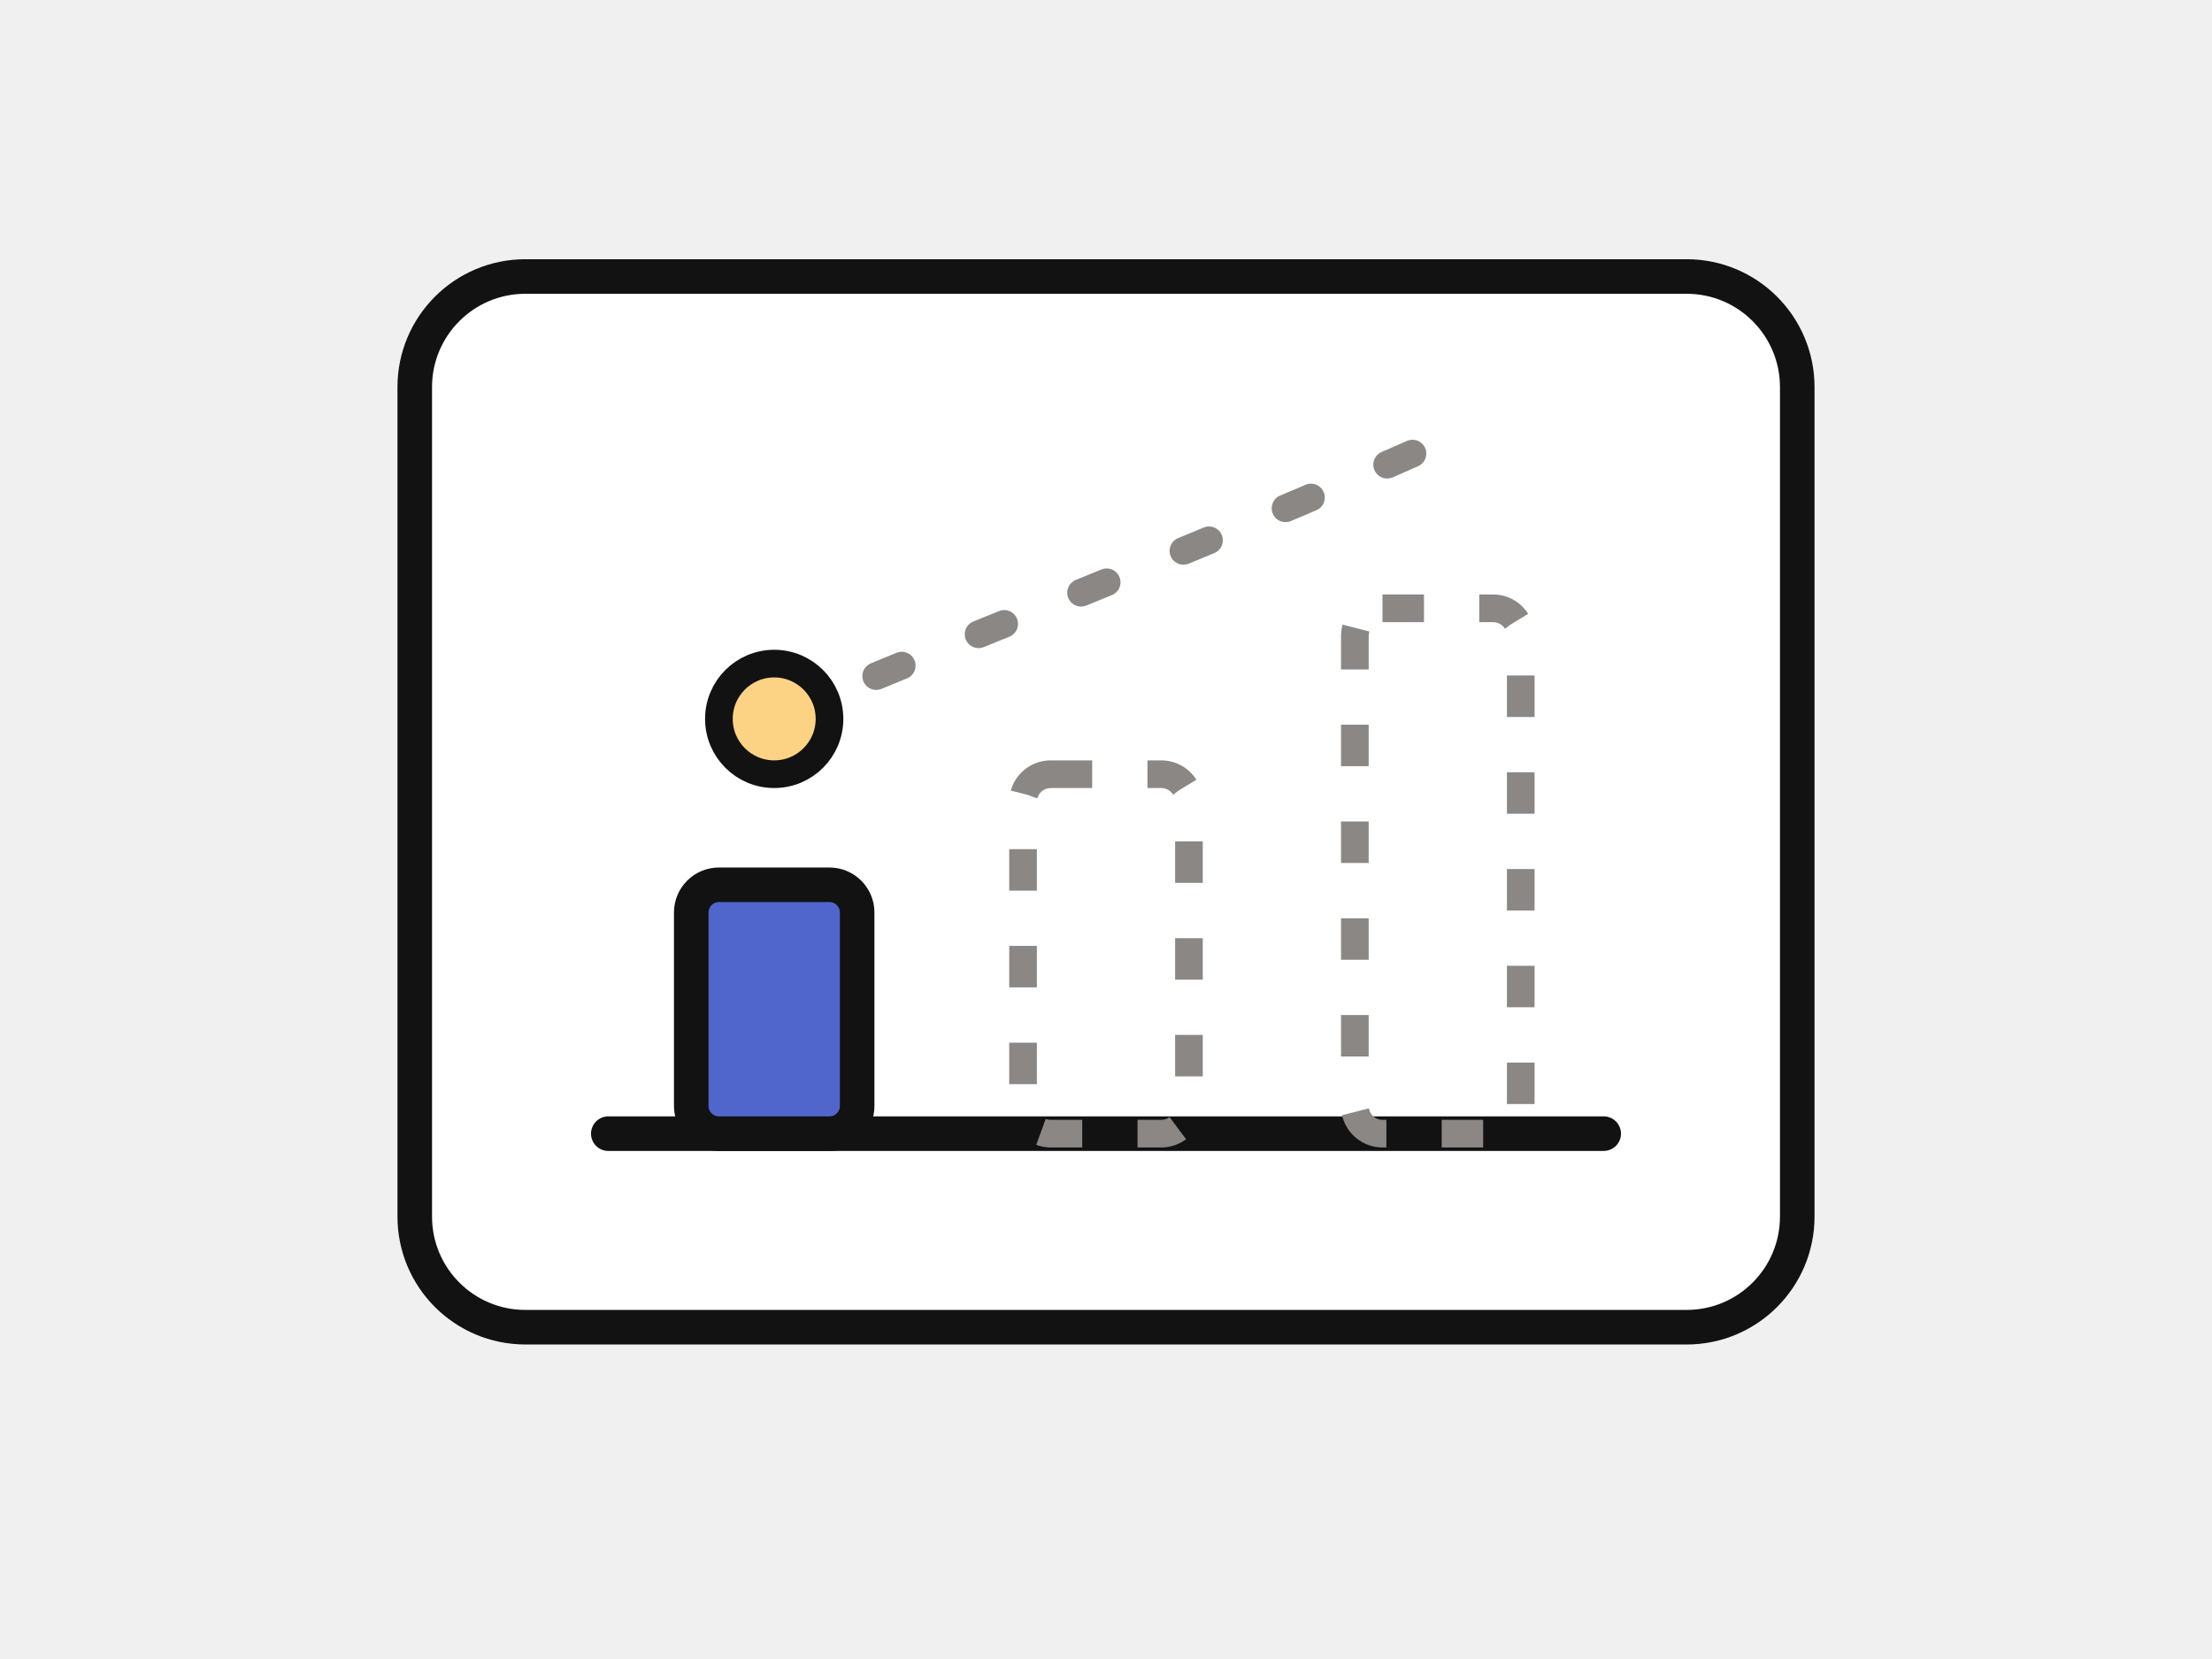
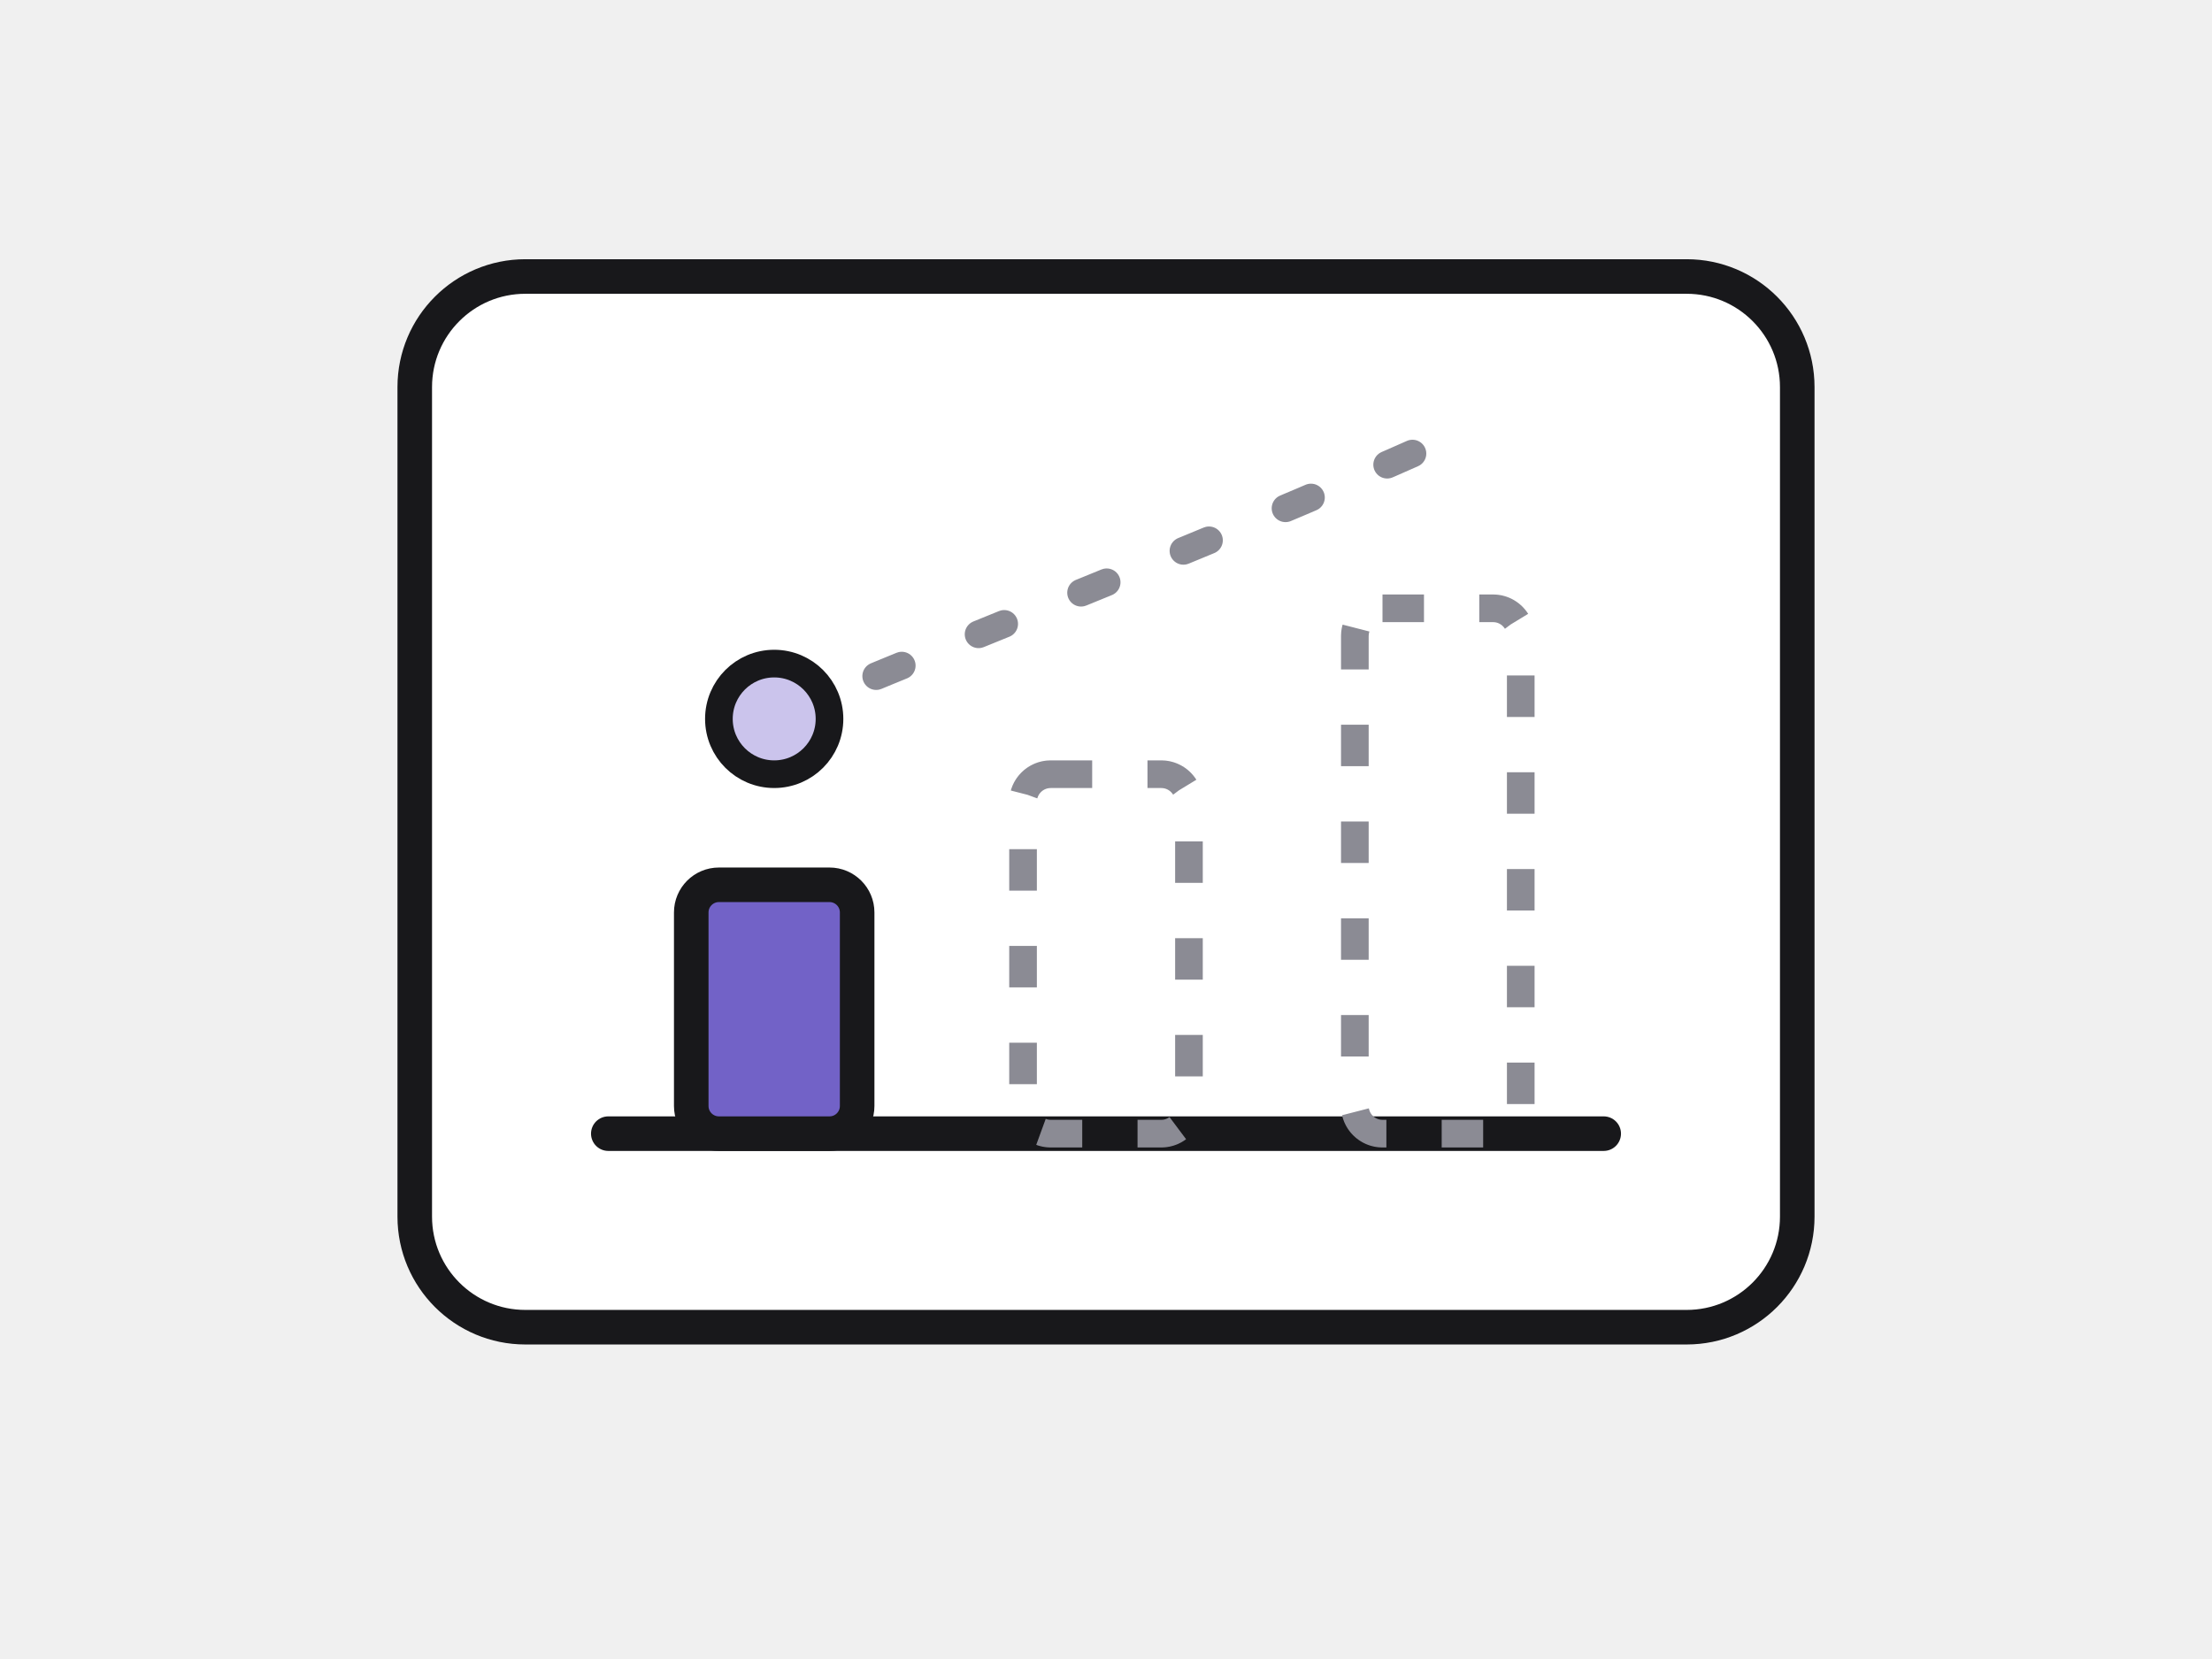
<svg xmlns="http://www.w3.org/2000/svg" viewBox="0 0 160 120" width="160" height="120">
-   <rect x="30" y="20" width="100" height="76" rx="8" fill="#ffffff" stroke="#121212" stroke-width="2.5" />
-   <path stroke="#121212" stroke-width="2.5" stroke-linecap="round" d="M44 82h72" />
-   <rect x="50" y="64" width="12" height="18" rx="2" fill="#5066cc" stroke="#121212" stroke-width="2.5" />
-   <rect x="74" y="56" width="12" height="26" rx="2" fill="none" stroke="#8a8784" stroke-width="2" stroke-dasharray="3 4" />
-   <rect x="98" y="44" width="12" height="38" rx="2" fill="none" stroke="#8a8784" stroke-width="2" stroke-dasharray="3 4" />
-   <path fill="none" stroke="#8a8784" stroke-width="2" stroke-linecap="round" stroke-dasharray="2 6" d="M56 52C70 46 86 40 104 32" />
-   <circle fill="#fcd284" cx="56" cy="52" r="4" stroke="#121212" stroke-width="2" />
+   <rect x="30" y="20" width="100" height="76" rx="8" fill="#ffffff" stroke="#18181b" stroke-width="2.5" />
+   <path stroke="#18181b" stroke-width="2.5" stroke-linecap="round" d="M44 82h72" />
+   <rect x="50" y="64" width="12" height="18" rx="2" fill="#7262c7" stroke="#18181b" stroke-width="2.5" />
+   <rect x="74" y="56" width="12" height="26" rx="2" fill="none" stroke="#8b8b94" stroke-width="2" stroke-dasharray="3 4" />
+   <rect x="98" y="44" width="12" height="38" rx="2" fill="none" stroke="#8b8b94" stroke-width="2" stroke-dasharray="3 4" />
+   <path fill="none" stroke="#8b8b94" stroke-width="2" stroke-linecap="round" stroke-dasharray="2 6" d="M56 52C70 46 86 40 104 32" />
+   <circle fill="#cbc4ec" cx="56" cy="52" r="4" stroke="#18181b" stroke-width="2" />
</svg>
